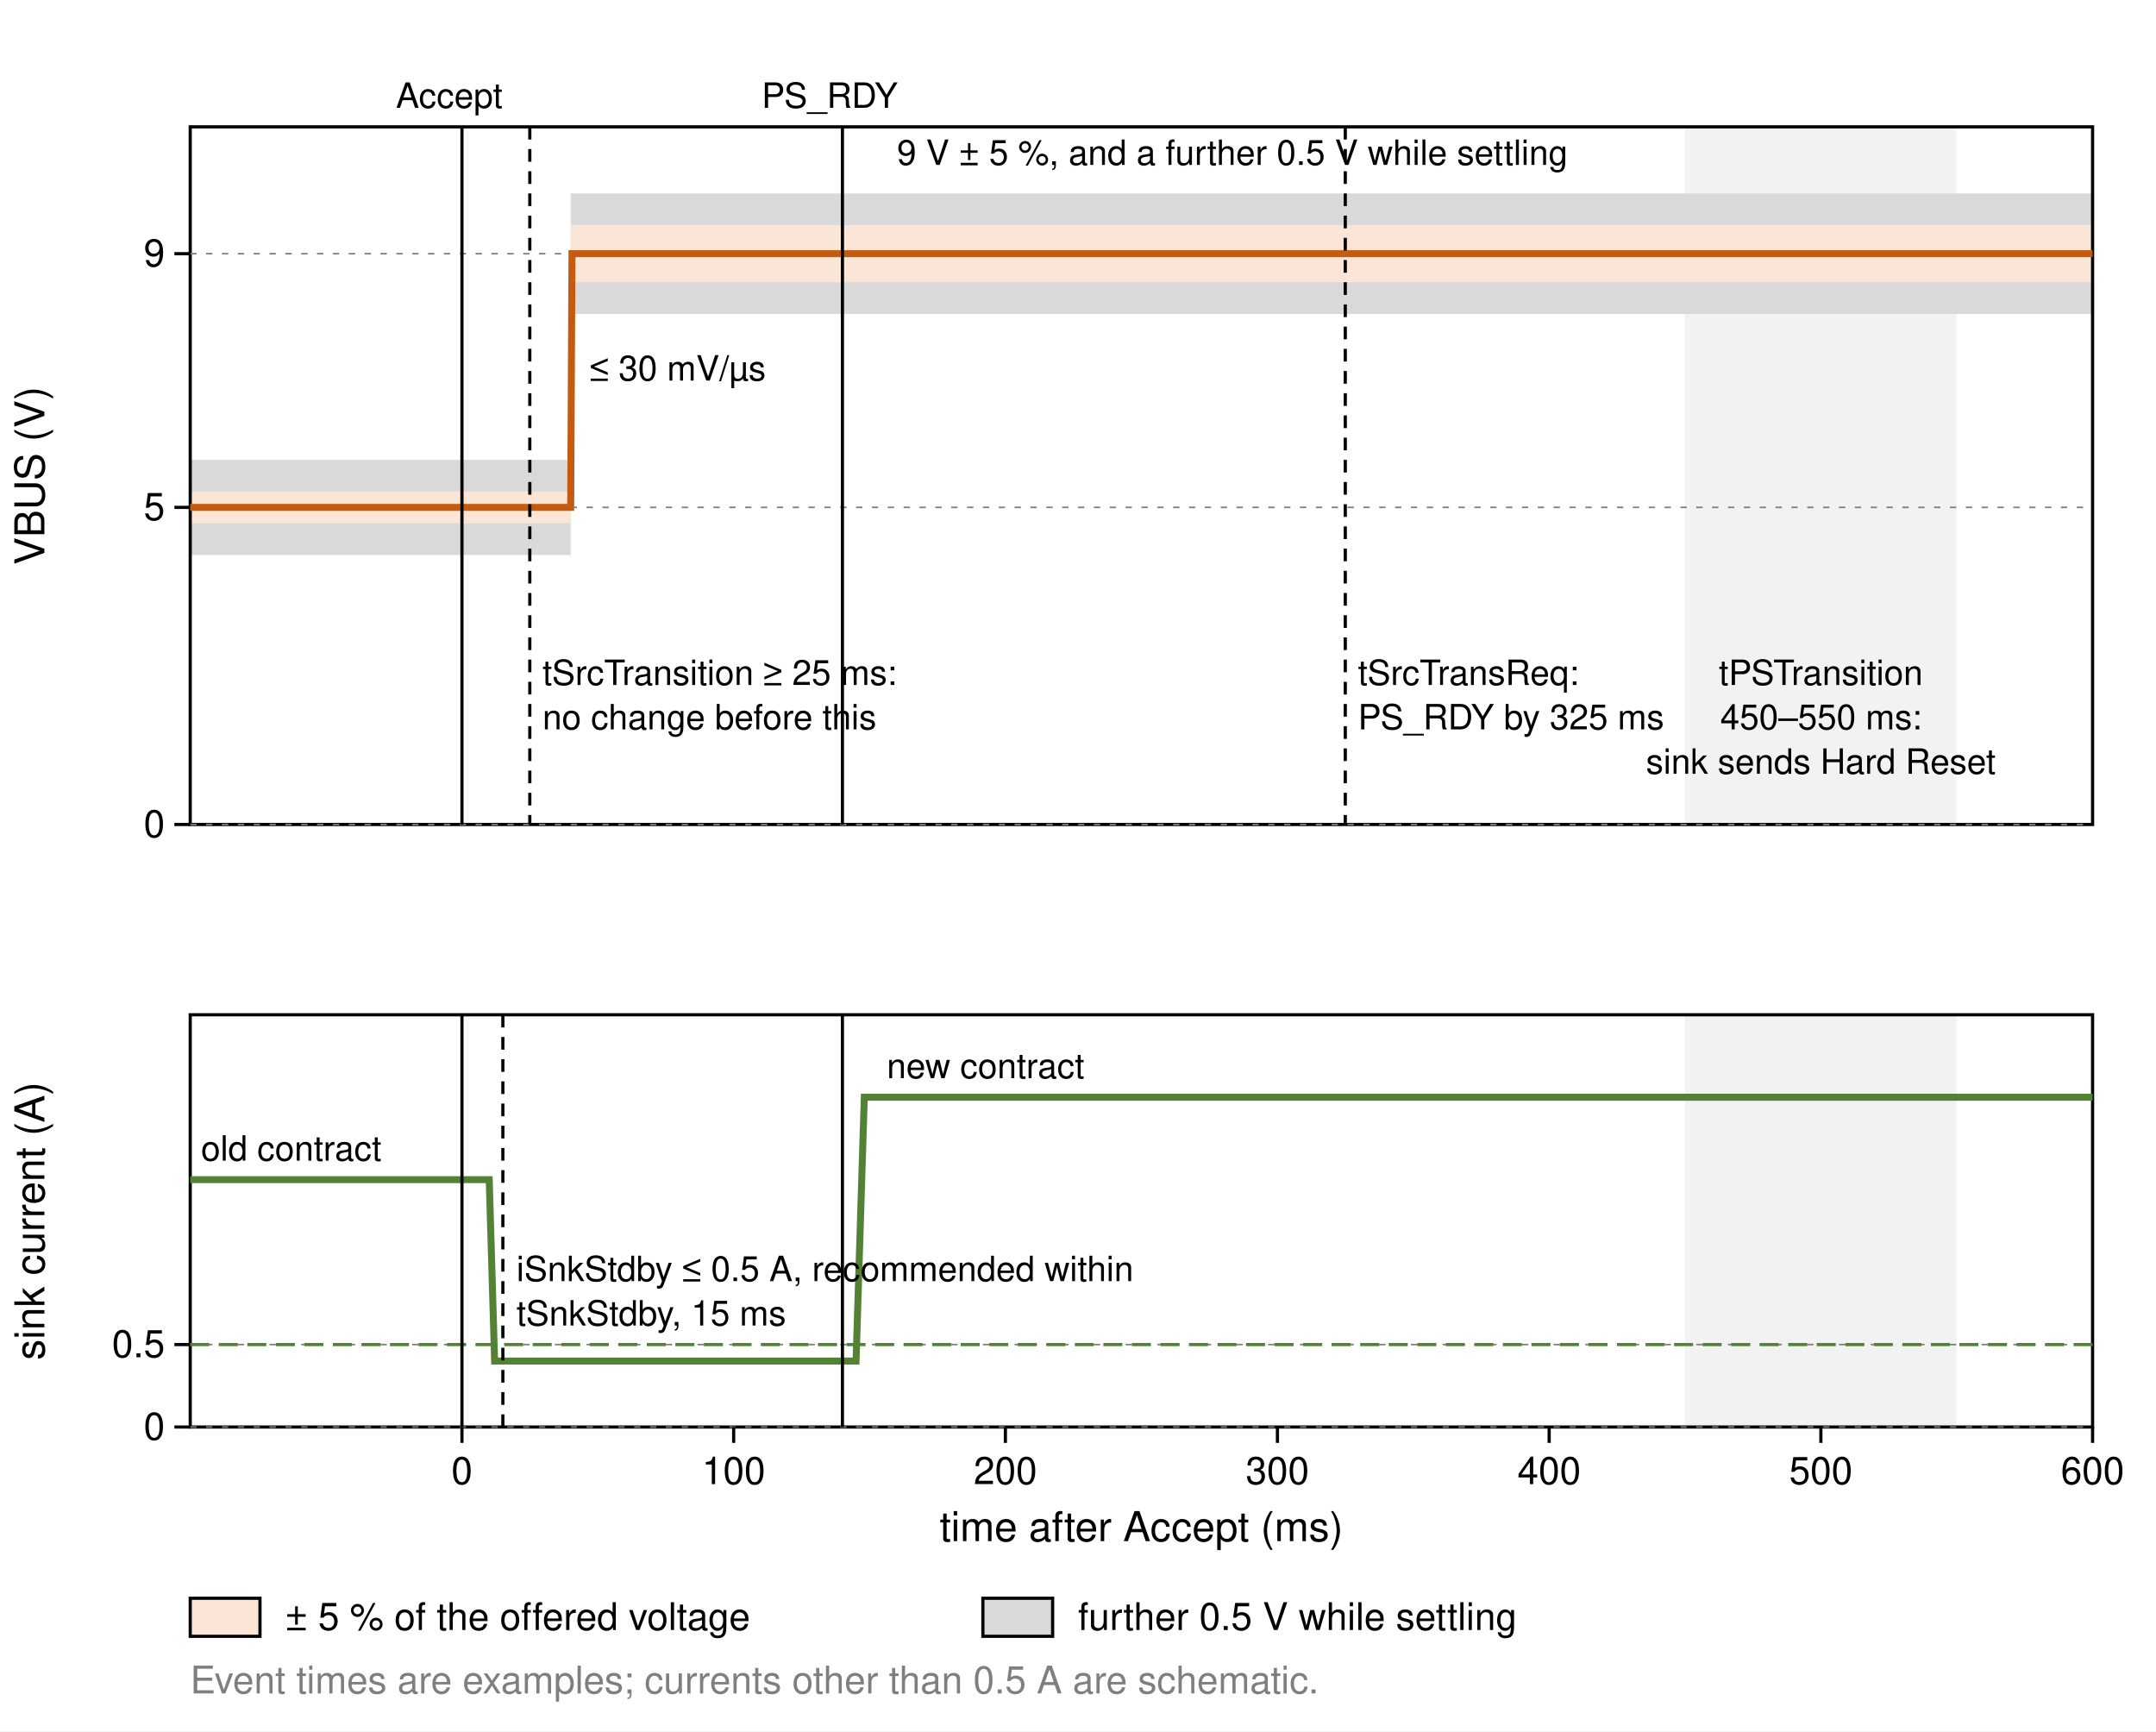
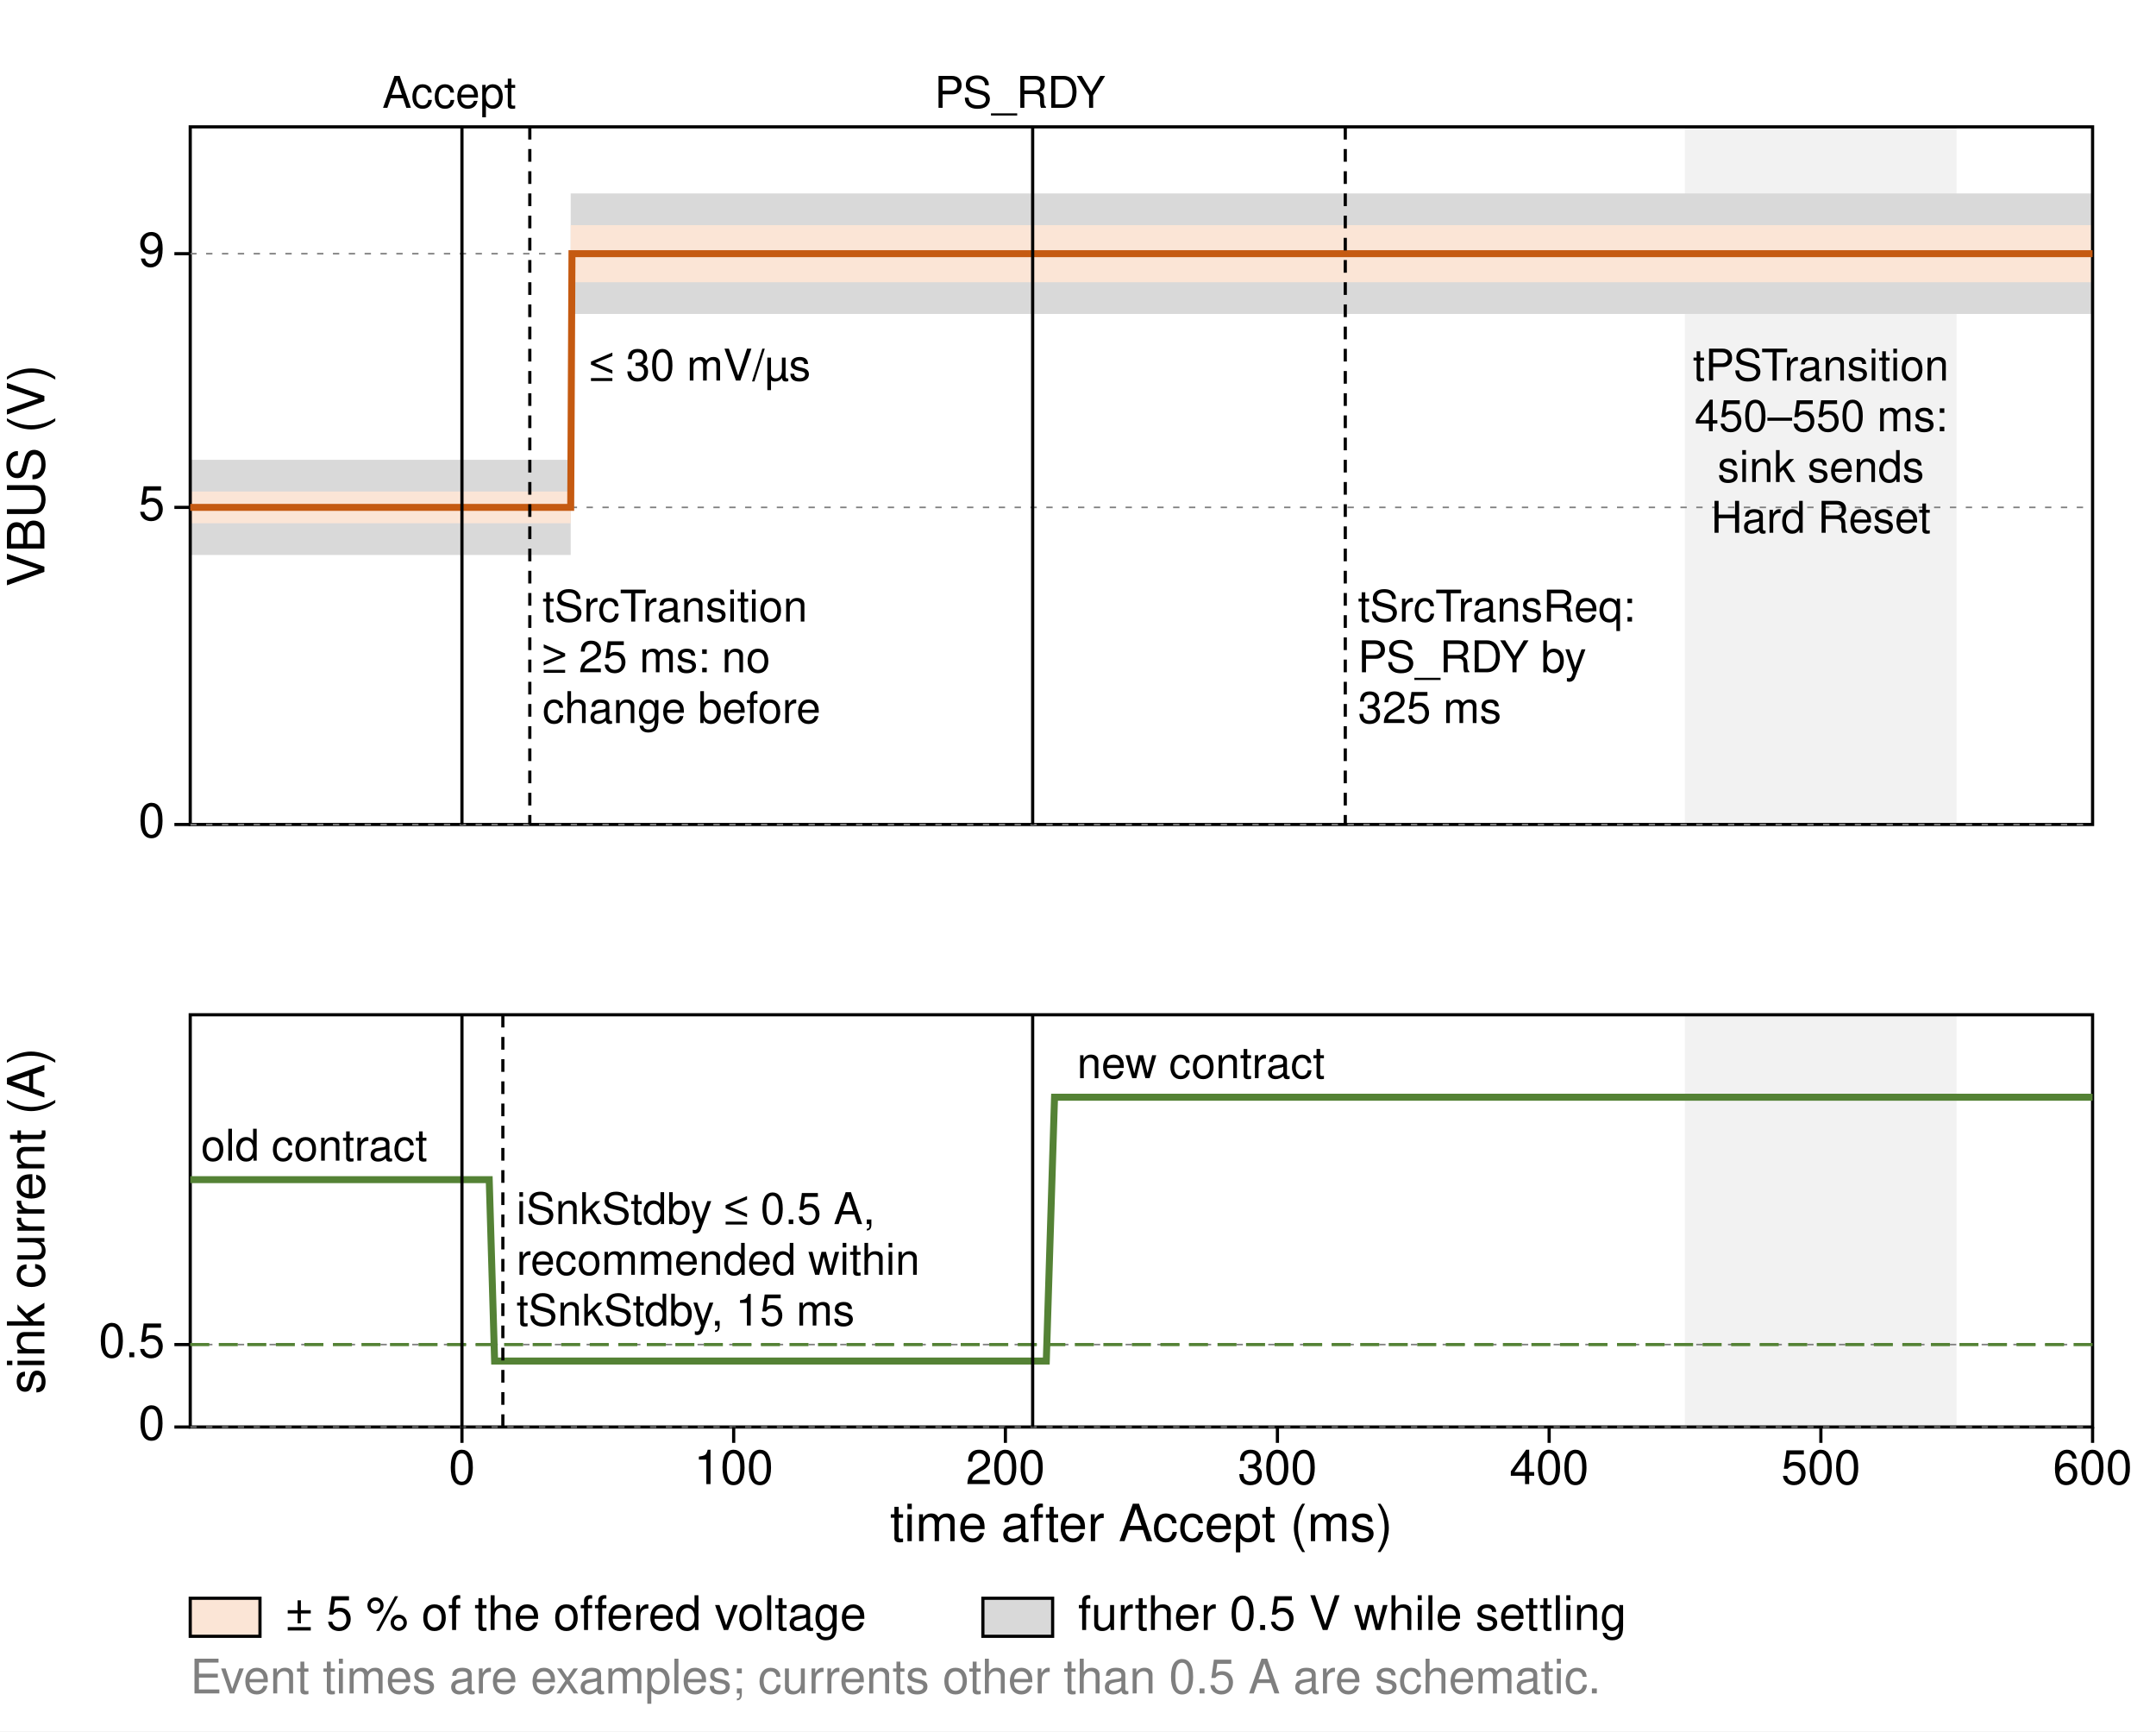
<svg xmlns="http://www.w3.org/2000/svg" width="680" height="546" viewBox="0 0 680 546">
  <defs>
    <marker id="arr" viewBox="0 0 10 10" refX="9" refY="5" markerWidth="7" markerHeight="7" orient="auto-start-reverse">
      <path d="M0,0 L10,5 L0,10 z" fill="#000000" />
    </marker>
  </defs>
  <rect width="680" height="546" fill="#ffffff" />
  <rect x="531.4" y="40.0" width="85.7" height="220.0" rx="0" fill="#f2f2f2" stroke="none" stroke-width="0.8" />
  <rect x="531.4" y="320.0" width="85.7" height="130.0" rx="0" fill="#f2f2f2" stroke="none" stroke-width="0.8" />
  <rect x="60.0" y="145.0" width="120.0" height="30.0" rx="0" fill="#d9d9d9" stroke="none" stroke-width="0.8" />
  <rect x="60.0" y="155.0" width="120.0" height="10.0" rx="0" fill="#fbe5d6" stroke="none" stroke-width="0.8" />
  <rect x="180.0" y="61.0" width="480.0" height="38.0" rx="0" fill="#d9d9d9" stroke="none" stroke-width="0.8" />
  <rect x="180.0" y="71.0" width="480.0" height="18.0" rx="0" fill="#fbe5d6" stroke="none" stroke-width="0.8" />
  <rect x="60.0" y="40.0" width="600.0" height="220.0" rx="0" fill="none" stroke="#000000" stroke-width="1.0" />
  <line x1="60.0" y1="260.0" x2="660.0" y2="260.0" stroke="#7f7f7f" stroke-width="0.5" stroke-dasharray="2,3" />
  <line x1="55.0" y1="260.0" x2="60.0" y2="260.0" stroke="#000000" stroke-width="1.0" />
-   <text x="52.0" y="264.0" font-family="Helvetica, Arial, sans-serif" font-size="12" text-anchor="end" font-weight="normal" fill="#000000">0</text>
+   <text x="52.0" y="264.0" font-family="Helvetica, Arial, sans-serif" font-size="15.0" text-anchor="end" font-weight="normal" fill="#000000">0</text>
  <line x1="60.0" y1="160.0" x2="660.0" y2="160.0" stroke="#7f7f7f" stroke-width="0.5" stroke-dasharray="2,3" />
  <line x1="55.0" y1="160.0" x2="60.0" y2="160.0" stroke="#000000" stroke-width="1.0" />
-   <text x="52.0" y="164.0" font-family="Helvetica, Arial, sans-serif" font-size="12" text-anchor="end" font-weight="normal" fill="#000000">5</text>
+   <text x="52.0" y="164.0" font-family="Helvetica, Arial, sans-serif" font-size="15.0" text-anchor="end" font-weight="normal" fill="#000000">5</text>
  <line x1="60.0" y1="80.0" x2="660.0" y2="80.0" stroke="#7f7f7f" stroke-width="0.5" stroke-dasharray="2,3" />
  <line x1="55.0" y1="80.0" x2="60.0" y2="80.0" stroke="#000000" stroke-width="1.0" />
-   <text x="52.0" y="84.0" font-family="Helvetica, Arial, sans-serif" font-size="12" text-anchor="end" font-weight="normal" fill="#000000">9</text>
-   <text x="14.0" y="150.0" font-family="Helvetica, Arial, sans-serif" font-size="13" text-anchor="middle" font-weight="normal" fill="#000000" transform="rotate(-90 14.0 150.0)">VBUS (V)</text>
+   <text x="52.0" y="84.0" font-family="Helvetica, Arial, sans-serif" font-size="15.0" text-anchor="end" font-weight="normal" fill="#000000">9</text>
+   <text x="14.0" y="150.0" font-family="Helvetica, Arial, sans-serif" font-size="16.2" text-anchor="middle" font-weight="normal" fill="#000000" transform="rotate(-90 14.0 150.0)">VBUS (V)</text>
  <polyline points="60.0,160.0 180.0,160.0 180.4,80.0 660.0,80.0" fill="none" stroke="#c55a11" stroke-width="2.2" />
  <line x1="145.7" y1="40.0" x2="145.7" y2="260.0" stroke="#000000" stroke-width="1.0" />
-   <text x="141.7" y="34.0" font-family="Helvetica, Arial, sans-serif" font-size="11" text-anchor="middle" font-weight="normal" fill="#000000">Accept</text>
+   <text x="141.7" y="34.0" font-family="Helvetica, Arial, sans-serif" font-size="13.8" text-anchor="middle" font-weight="normal" fill="#000000">Accept</text>
  <line x1="167.1" y1="40.0" x2="167.1" y2="260.0" stroke="#000000" stroke-width="1.0" stroke-dasharray="4,3" />
-   <text x="171.1" y="0.0" font-family="Helvetica, Arial, sans-serif" font-size="11" text-anchor="start" font-weight="normal" fill="#000000" />
-   <line x1="265.7" y1="40.0" x2="265.7" y2="260.0" stroke="#000000" stroke-width="1.0" />
-   <text x="261.7" y="34.0" font-family="Helvetica, Arial, sans-serif" font-size="11" text-anchor="middle" font-weight="normal" fill="#000000">PS_RDY</text>
+   <text x="171.1" y="0.0" font-family="Helvetica, Arial, sans-serif" font-size="13.8" text-anchor="start" font-weight="normal" fill="#000000" />
+   <line x1="325.7" y1="40.0" x2="325.7" y2="260.0" stroke="#000000" stroke-width="1.0" />
+   <text x="321.7" y="34.0" font-family="Helvetica, Arial, sans-serif" font-size="13.8" text-anchor="middle" font-weight="normal" fill="#000000">PS_RDY</text>
  <line x1="424.3" y1="40.0" x2="424.3" y2="260.0" stroke="#000000" stroke-width="1.0" stroke-dasharray="4,3" />
-   <text x="428.3" y="0.0" font-family="Helvetica, Arial, sans-serif" font-size="11" text-anchor="start" font-weight="normal" fill="#000000" />
-   <text x="171.1" y="216.0" font-family="Helvetica, Arial, sans-serif" font-size="11" text-anchor="start" font-weight="normal" fill="#000000">tSrcTransition ≥ 25 ms:</text>
-   <text x="171.1" y="230.0" font-family="Helvetica, Arial, sans-serif" font-size="11" text-anchor="start" font-weight="normal" fill="#000000">no change before this</text>
-   <text x="428.3" y="216.0" font-family="Helvetica, Arial, sans-serif" font-size="11" text-anchor="start" font-weight="normal" fill="#000000">tSrcTransReq:</text>
-   <text x="428.3" y="230.0" font-family="Helvetica, Arial, sans-serif" font-size="11" text-anchor="start" font-weight="normal" fill="#000000">PS_RDY by 325 ms</text>
-   <text x="574.3" y="216.0" font-family="Helvetica, Arial, sans-serif" font-size="11" text-anchor="middle" font-weight="normal" fill="#000000">tPSTransition</text>
-   <text x="574.3" y="230.0" font-family="Helvetica, Arial, sans-serif" font-size="11" text-anchor="middle" font-weight="normal" fill="#000000">450–550 ms:</text>
-   <text x="574.3" y="244.0" font-family="Helvetica, Arial, sans-serif" font-size="11" text-anchor="middle" font-weight="normal" fill="#000000">sink sends Hard Reset</text>
-   <text x="186.0" y="120.0" font-family="Helvetica, Arial, sans-serif" font-size="11" text-anchor="start" font-weight="normal" fill="#000000">≤ 30 mV/µs</text>
-   <text x="282.9" y="52.0" font-family="Helvetica, Arial, sans-serif" font-size="11" text-anchor="start" font-weight="normal" fill="#000000">9 V ± 5 %, and a further 0.5 V while settling</text>
+   <text x="428.3" y="0.0" font-family="Helvetica, Arial, sans-serif" font-size="13.8" text-anchor="start" font-weight="normal" fill="#000000" />
+   <text x="171.1" y="196.0" font-family="Helvetica, Arial, sans-serif" font-size="13.8" text-anchor="start" font-weight="normal" fill="#000000">tSrcTransition</text>
+   <text x="171.1" y="212.0" font-family="Helvetica, Arial, sans-serif" font-size="13.8" text-anchor="start" font-weight="normal" fill="#000000">≥ 25 ms: no</text>
+   <text x="171.1" y="228.0" font-family="Helvetica, Arial, sans-serif" font-size="13.8" text-anchor="start" font-weight="normal" fill="#000000">change before</text>
+   <text x="428.3" y="196.0" font-family="Helvetica, Arial, sans-serif" font-size="13.8" text-anchor="start" font-weight="normal" fill="#000000">tSrcTransReq:</text>
+   <text x="428.3" y="212.0" font-family="Helvetica, Arial, sans-serif" font-size="13.8" text-anchor="start" font-weight="normal" fill="#000000">PS_RDY by</text>
+   <text x="428.3" y="228.0" font-family="Helvetica, Arial, sans-serif" font-size="13.8" text-anchor="start" font-weight="normal" fill="#000000">325 ms</text>
+   <text x="574.3" y="120.0" font-family="Helvetica, Arial, sans-serif" font-size="13.8" text-anchor="middle" font-weight="normal" fill="#000000">tPSTransition</text>
+   <text x="574.3" y="136.0" font-family="Helvetica, Arial, sans-serif" font-size="13.8" text-anchor="middle" font-weight="normal" fill="#000000">450–550 ms:</text>
+   <text x="574.3" y="152.0" font-family="Helvetica, Arial, sans-serif" font-size="13.8" text-anchor="middle" font-weight="normal" fill="#000000">sink sends</text>
+   <text x="574.3" y="168.0" font-family="Helvetica, Arial, sans-serif" font-size="13.8" text-anchor="middle" font-weight="normal" fill="#000000">Hard Reset</text>
+   <text x="186.0" y="120.0" font-family="Helvetica, Arial, sans-serif" font-size="13.8" text-anchor="start" font-weight="normal" fill="#000000">≤ 30 mV/µs</text>
  <rect x="60.0" y="320.0" width="600.0" height="130.0" rx="0" fill="none" stroke="#000000" stroke-width="1.0" />
  <line x1="60.0" y1="450.0" x2="660.0" y2="450.0" stroke="#7f7f7f" stroke-width="0.5" stroke-dasharray="2,3" />
  <line x1="55.0" y1="450.0" x2="60.0" y2="450.0" stroke="#000000" stroke-width="1.0" />
-   <text x="52.0" y="454.0" font-family="Helvetica, Arial, sans-serif" font-size="12" text-anchor="end" font-weight="normal" fill="#000000">0</text>
+   <text x="52.0" y="454.0" font-family="Helvetica, Arial, sans-serif" font-size="15.0" text-anchor="end" font-weight="normal" fill="#000000">0</text>
  <line x1="60.0" y1="424.0" x2="660.0" y2="424.0" stroke="#7f7f7f" stroke-width="0.5" stroke-dasharray="2,3" />
  <line x1="55.0" y1="424.0" x2="60.0" y2="424.0" stroke="#000000" stroke-width="1.0" />
-   <text x="52.0" y="428.0" font-family="Helvetica, Arial, sans-serif" font-size="12" text-anchor="end" font-weight="normal" fill="#000000">0.5</text>
-   <text x="14.0" y="385.0" font-family="Helvetica, Arial, sans-serif" font-size="13" text-anchor="middle" font-weight="normal" fill="#000000" transform="rotate(-90 14.0 385.0)">sink current (A)</text>
+   <text x="52.0" y="428.0" font-family="Helvetica, Arial, sans-serif" font-size="15.0" text-anchor="end" font-weight="normal" fill="#000000">0.5</text>
+   <text x="14.0" y="385.0" font-family="Helvetica, Arial, sans-serif" font-size="16.2" text-anchor="middle" font-weight="normal" fill="#000000" transform="rotate(-90 14.0 385.0)">sink current (A)</text>
  <line x1="60.0" y1="424.0" x2="660.0" y2="424.0" stroke="#548235" stroke-width="1.0" stroke-dasharray="6,3" />
-   <polyline points="60.0,372.0 154.3,372.0 156.0,429.2 270.0,429.2 272.6,346.0 660.0,346.0" fill="none" stroke="#548235" stroke-width="2.2" />
+   <polyline points="60.0,372.0 154.3,372.0 156.0,429.2 330.0,429.2 332.6,346.0 660.0,346.0" fill="none" stroke="#548235" stroke-width="2.2" />
  <line x1="145.7" y1="320.0" x2="145.7" y2="450.0" stroke="#000000" stroke-width="1.0" />
-   <text x="149.7" y="0.0" font-family="Helvetica, Arial, sans-serif" font-size="11" text-anchor="start" font-weight="normal" fill="#000000" />
+   <text x="149.7" y="0.0" font-family="Helvetica, Arial, sans-serif" font-size="13.8" text-anchor="start" font-weight="normal" fill="#000000" />
  <line x1="158.6" y1="320.0" x2="158.6" y2="450.0" stroke="#000000" stroke-width="1.0" stroke-dasharray="4,3" />
-   <text x="162.6" y="0.0" font-family="Helvetica, Arial, sans-serif" font-size="11" text-anchor="start" font-weight="normal" fill="#000000" />
-   <line x1="265.7" y1="320.0" x2="265.7" y2="450.0" stroke="#000000" stroke-width="1.0" />
-   <text x="269.7" y="0.0" font-family="Helvetica, Arial, sans-serif" font-size="11" text-anchor="start" font-weight="normal" fill="#000000" />
-   <text x="63.4" y="366.0" font-family="Helvetica, Arial, sans-serif" font-size="11" text-anchor="start" font-weight="normal" fill="#000000">old contract</text>
-   <text x="162.9" y="404.0" font-family="Helvetica, Arial, sans-serif" font-size="11" text-anchor="start" font-weight="normal" fill="#000000">iSnkStdby ≤ 0.5 A, recommended within</text>
-   <text x="162.9" y="418.0" font-family="Helvetica, Arial, sans-serif" font-size="11" text-anchor="start" font-weight="normal" fill="#000000">tSnkStdby, 15 ms</text>
-   <text x="279.7" y="340.0" font-family="Helvetica, Arial, sans-serif" font-size="11" text-anchor="start" font-weight="normal" fill="#000000">new contract</text>
+   <text x="162.6" y="0.0" font-family="Helvetica, Arial, sans-serif" font-size="13.8" text-anchor="start" font-weight="normal" fill="#000000" />
+   <line x1="325.7" y1="320.0" x2="325.7" y2="450.0" stroke="#000000" stroke-width="1.0" />
+   <text x="329.7" y="0.0" font-family="Helvetica, Arial, sans-serif" font-size="13.8" text-anchor="start" font-weight="normal" fill="#000000" />
+   <text x="63.4" y="366.0" font-family="Helvetica, Arial, sans-serif" font-size="13.8" text-anchor="start" font-weight="normal" fill="#000000">old contract</text>
+   <text x="162.9" y="386.0" font-family="Helvetica, Arial, sans-serif" font-size="13.8" text-anchor="start" font-weight="normal" fill="#000000">iSnkStdby ≤ 0.5 A,</text>
+   <text x="162.9" y="402.0" font-family="Helvetica, Arial, sans-serif" font-size="13.8" text-anchor="start" font-weight="normal" fill="#000000">recommended within</text>
+   <text x="162.9" y="418.0" font-family="Helvetica, Arial, sans-serif" font-size="13.8" text-anchor="start" font-weight="normal" fill="#000000">tSnkStdby, 15 ms</text>
+   <text x="339.7" y="340.0" font-family="Helvetica, Arial, sans-serif" font-size="13.8" text-anchor="start" font-weight="normal" fill="#000000">new contract</text>
  <line x1="145.7" y1="450.0" x2="145.7" y2="455.0" stroke="#000000" stroke-width="1.0" />
-   <text x="145.7" y="468.0" font-family="Helvetica, Arial, sans-serif" font-size="12" text-anchor="middle" font-weight="normal" fill="#000000">0</text>
+   <text x="145.7" y="468.0" font-family="Helvetica, Arial, sans-serif" font-size="15.0" text-anchor="middle" font-weight="normal" fill="#000000">0</text>
  <line x1="231.4" y1="450.0" x2="231.4" y2="455.0" stroke="#000000" stroke-width="1.0" />
-   <text x="231.4" y="468.0" font-family="Helvetica, Arial, sans-serif" font-size="12" text-anchor="middle" font-weight="normal" fill="#000000">100</text>
+   <text x="231.4" y="468.0" font-family="Helvetica, Arial, sans-serif" font-size="15.0" text-anchor="middle" font-weight="normal" fill="#000000">100</text>
  <line x1="317.1" y1="450.0" x2="317.1" y2="455.0" stroke="#000000" stroke-width="1.0" />
-   <text x="317.1" y="468.0" font-family="Helvetica, Arial, sans-serif" font-size="12" text-anchor="middle" font-weight="normal" fill="#000000">200</text>
+   <text x="317.1" y="468.0" font-family="Helvetica, Arial, sans-serif" font-size="15.0" text-anchor="middle" font-weight="normal" fill="#000000">200</text>
  <line x1="402.9" y1="450.0" x2="402.9" y2="455.0" stroke="#000000" stroke-width="1.0" />
-   <text x="402.9" y="468.0" font-family="Helvetica, Arial, sans-serif" font-size="12" text-anchor="middle" font-weight="normal" fill="#000000">300</text>
+   <text x="402.9" y="468.0" font-family="Helvetica, Arial, sans-serif" font-size="15.0" text-anchor="middle" font-weight="normal" fill="#000000">300</text>
  <line x1="488.6" y1="450.0" x2="488.6" y2="455.0" stroke="#000000" stroke-width="1.0" />
-   <text x="488.6" y="468.0" font-family="Helvetica, Arial, sans-serif" font-size="12" text-anchor="middle" font-weight="normal" fill="#000000">400</text>
+   <text x="488.6" y="468.0" font-family="Helvetica, Arial, sans-serif" font-size="15.0" text-anchor="middle" font-weight="normal" fill="#000000">400</text>
  <line x1="574.3" y1="450.0" x2="574.3" y2="455.0" stroke="#000000" stroke-width="1.0" />
-   <text x="574.3" y="468.0" font-family="Helvetica, Arial, sans-serif" font-size="12" text-anchor="middle" font-weight="normal" fill="#000000">500</text>
+   <text x="574.3" y="468.0" font-family="Helvetica, Arial, sans-serif" font-size="15.0" text-anchor="middle" font-weight="normal" fill="#000000">500</text>
  <line x1="660.0" y1="450.0" x2="660.0" y2="455.0" stroke="#000000" stroke-width="1.0" />
-   <text x="660.0" y="468.0" font-family="Helvetica, Arial, sans-serif" font-size="12" text-anchor="middle" font-weight="normal" fill="#000000">600</text>
-   <text x="360.0" y="486.0" font-family="Helvetica, Arial, sans-serif" font-size="13" text-anchor="middle" font-weight="normal" fill="#000000">time after Accept (ms)</text>
+   <text x="660.0" y="468.0" font-family="Helvetica, Arial, sans-serif" font-size="15.0" text-anchor="middle" font-weight="normal" fill="#000000">600</text>
+   <text x="360.0" y="486.0" font-family="Helvetica, Arial, sans-serif" font-size="16.2" text-anchor="middle" font-weight="normal" fill="#000000">time after Accept (ms)</text>
  <rect x="60.0" y="504.0" width="22.0" height="12.0" rx="0" fill="#fbe5d6" stroke="#000000" stroke-width="1.0" />
-   <text x="90.0" y="514.0" font-family="Helvetica, Arial, sans-serif" font-size="12" text-anchor="start" font-weight="normal" fill="#000000">± 5 % of the offered voltage</text>
+   <text x="90.0" y="514.0" font-family="Helvetica, Arial, sans-serif" font-size="15.0" text-anchor="start" font-weight="normal" fill="#000000">± 5 % of the offered voltage</text>
  <rect x="310.0" y="504.0" width="22.0" height="12.0" rx="0" fill="#d9d9d9" stroke="#000000" stroke-width="1.0" />
-   <text x="340.0" y="514.0" font-family="Helvetica, Arial, sans-serif" font-size="12" text-anchor="start" font-weight="normal" fill="#000000">further 0.5 V while settling</text>
-   <text x="60.0" y="534.0" font-family="Helvetica, Arial, sans-serif" font-size="12" text-anchor="start" font-weight="normal" fill="#7f7f7f">Event times are examples; currents other than 0.5 A are schematic.</text>
+   <text x="340.0" y="514.0" font-family="Helvetica, Arial, sans-serif" font-size="15.0" text-anchor="start" font-weight="normal" fill="#000000">further 0.5 V while settling</text>
+   <text x="60.0" y="534.0" font-family="Helvetica, Arial, sans-serif" font-size="15.0" text-anchor="start" font-weight="normal" fill="#7f7f7f">Event times are examples; currents other than 0.5 A are schematic.</text>
</svg>
